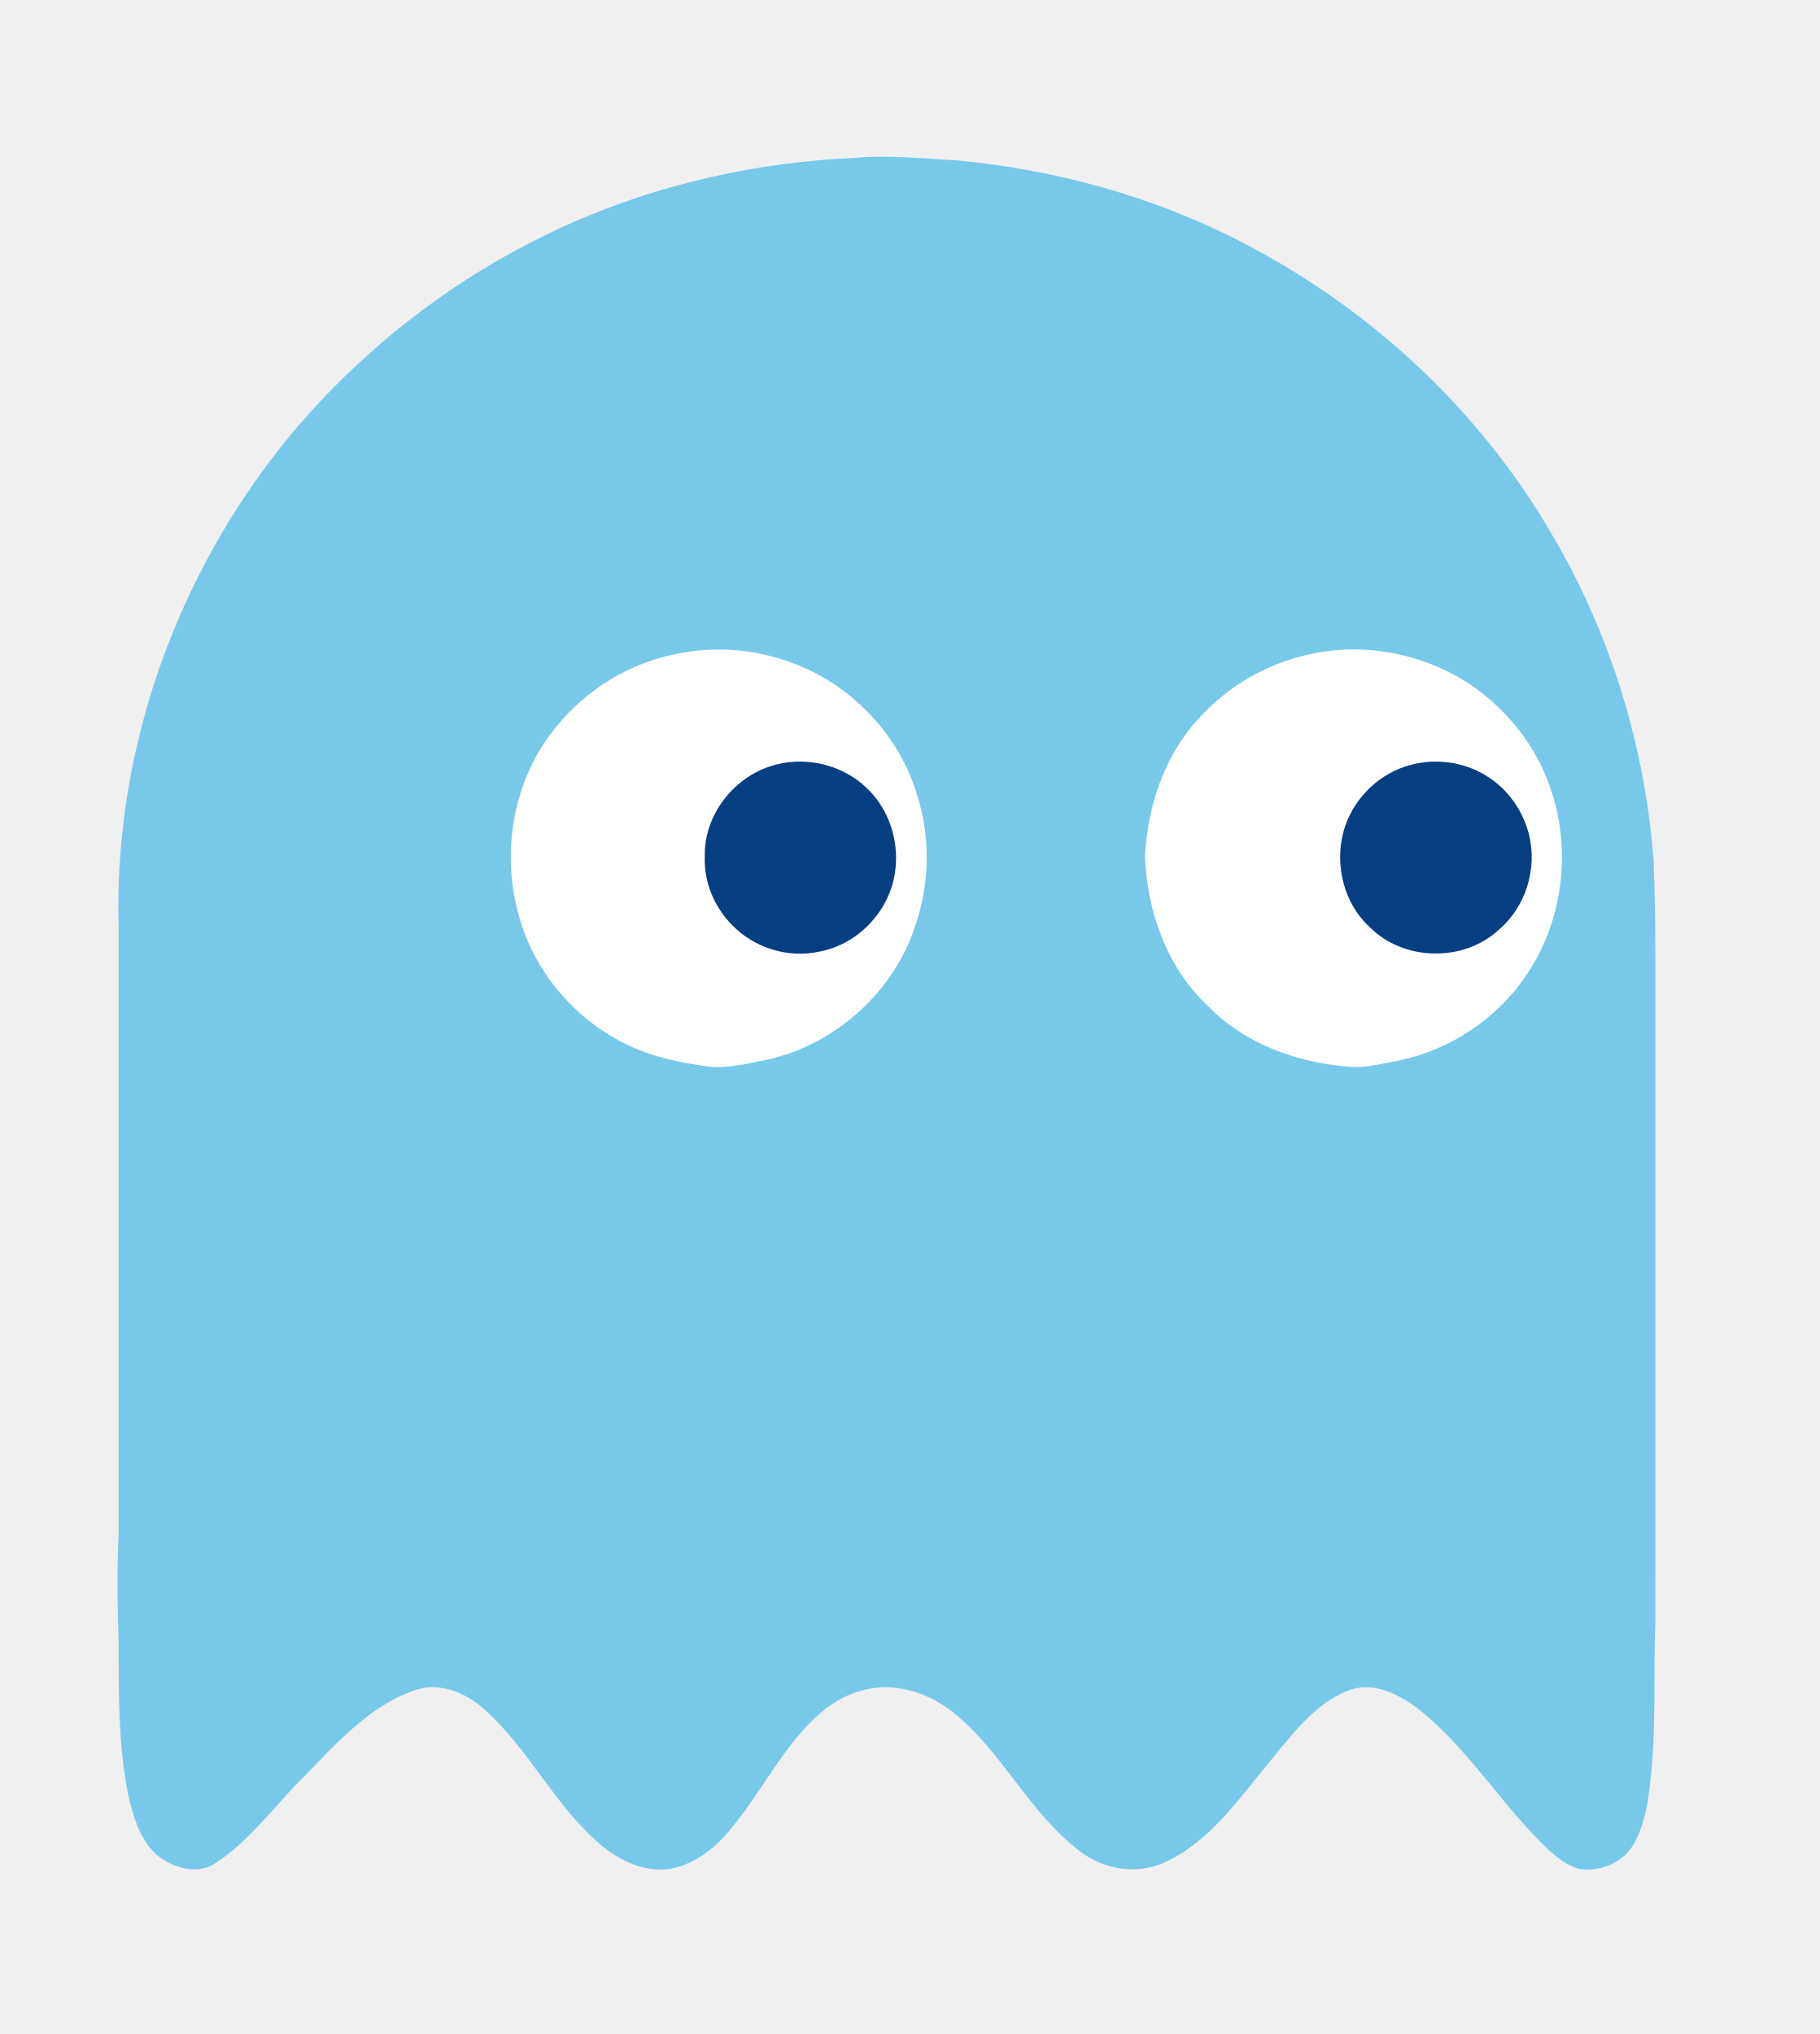
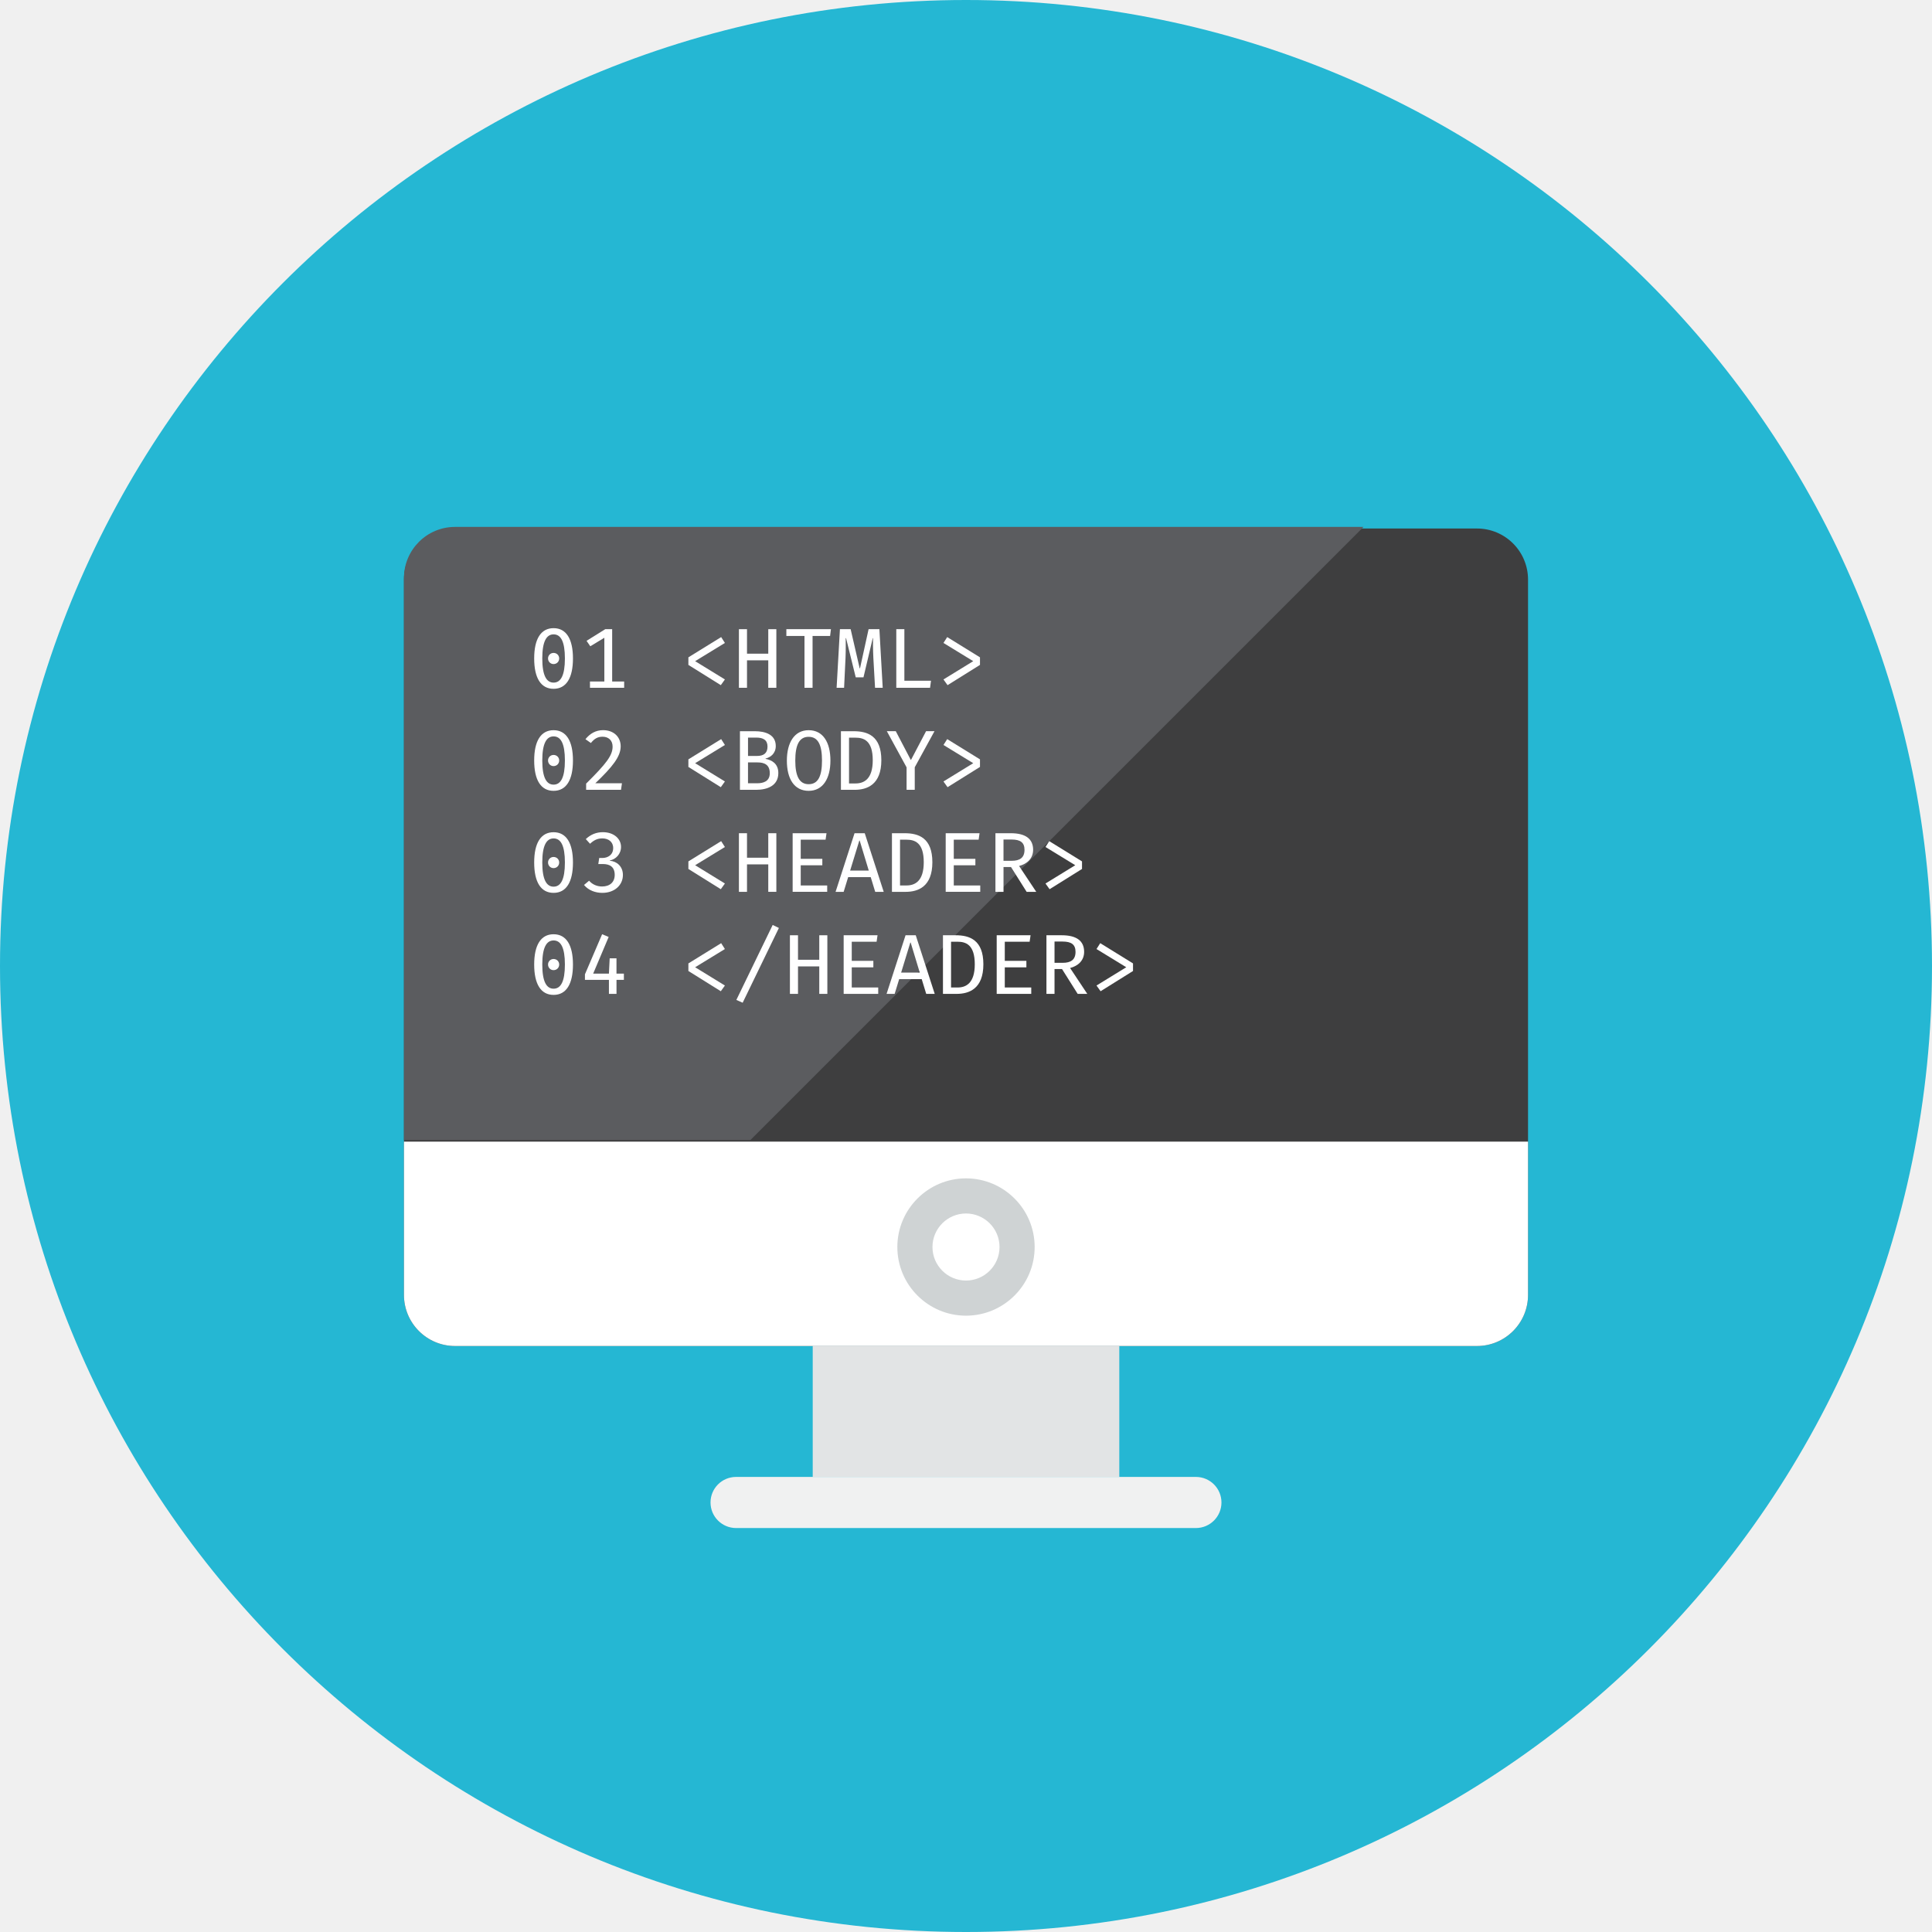
- <svg xmlns="http://www.w3.org/2000/svg" version="1.1" id="logo" x="0px" y="0px" viewBox="0 0 212.5 237.5" enable-background="new 0 0 212.5 237.5" xml:space="preserve">
-   <path id="main" fill="#78C9E9" d="M99.684,18.451c4.017-0.386,8.033,0.069,12.045,0.273c11.729,1.103,23.296,4.312,33.739,9.796  c14.703,7.681,27.338,19.432,35.693,33.8c6.843,11.545,10.894,24.711,11.919,38.089c0.33,8.537,0.187,17.086,0.217,25.631  c-0.004,21.133,0.004,42.266-0.004,63.4c-0.274,6.214,0.148,12.458-0.604,18.646c-0.27,2.506-0.686,5.098-1.967,7.308  c-1.272,2.158-3.938,3.227-6.37,2.822c-1.385-0.391-2.531-1.324-3.59-2.258c-5.411-5.158-9.284-11.779-15.185-16.447  c-2.28-1.729-5.35-3.257-8.22-2.085c-4.073,1.637-6.674,5.385-9.396,8.632c-3.469,4.213-6.769,8.989-11.863,11.351  c-3.183,1.528-7.069,0.942-9.857-1.142c-6.014-4.455-9.131-11.676-14.963-16.327c-2.966-2.383-7.056-3.646-10.786-2.496  c-3.27,0.859-5.762,3.344-7.833,5.892c-2.831,3.578-4.994,7.656-8.055,11.056c-1.694,1.881-3.904,3.387-6.426,3.839  c-2.948,0.396-5.823-0.96-8.029-2.818c-5.363-4.528-8.354-11.168-13.591-15.818c-2.202-2.015-5.45-3.305-8.376-2.145  c-5.263,1.914-9.037,6.273-12.854,10.16c-3.356,3.339-6.148,7.321-10.165,9.935c-2.045,1.398-4.806,0.612-6.639-0.786  c-2.123-1.736-2.931-4.524-3.539-7.091c-1.203-5.936-1.116-12.019-1.138-18.046c-0.134-4.203-0.191-8.41,0.008-12.613  c-0.013-23.596-0.004-47.191-0.004-70.786c-0.704-24.433,9.787-48.85,27.664-65.462c10.638-9.991,23.721-17.413,37.838-21.164  C85.988,19.792,92.819,18.746,99.684,18.451z" />
-   <path fill="#FFFFFF" d="M78.98,76.349c4.62-0.964,9.496-0.543,13.886,1.194c6.739,2.597,12.206,8.407,14.242,15.358  c1.524,4.811,1.463,10.122-0.143,14.907c-2.449,7.92-9.379,14.181-17.46,15.944c-2.254,0.426-4.524,1.063-6.835,0.777  c-3.339-0.456-6.695-1.138-9.722-2.684c-6.092-3.021-10.821-8.74-12.475-15.357c-1.967-7.352-0.425-15.723,4.477-21.62  C68.459,80.518,73.483,77.426,78.98,76.349z" />
-   <path fill="#FFFFFF" d="M153.184,76.345c6.335-1.359,13.183,0.031,18.567,3.626c4.229,2.918,7.629,7.121,9.271,12.023  c2.558,7.291,1.477,15.792-2.979,22.132c-3.417,4.928-8.767,8.467-14.638,9.691c-1.719,0.322-3.435,0.769-5.189,0.781  c-6.361-0.338-12.84-2.592-17.316-7.277c-4.703-4.472-6.957-10.972-7.208-17.355c0.313-5.827,2.258-11.707,6.266-16.058  C143.409,80.053,148.112,77.37,153.184,76.345z" />
-   <path fill="#053F82" d="M89.892,89.493c3.917-1.329,8.528-0.283,11.45,2.657c3.383,3.304,4.273,8.806,2.115,13.014  c-1.502,2.987-4.39,5.297-7.694,5.931c-3.639,0.851-7.686-0.386-10.274-3.079c-2.089-2.097-3.326-5.059-3.192-8.033  C82.176,95.329,85.507,90.926,89.892,89.493z" />
-   <path fill="#053F82" d="M164.122,89.493c3.218-1.073,6.926-0.608,9.739,1.298c2.345,1.515,4.004,3.994,4.681,6.691  c0.973,3.965-0.382,8.398-3.504,11.056c-4.095,3.842-11.138,3.712-15.089-0.274c-3.07-2.792-4.151-7.352-3.04-11.294  C157.908,93.505,160.683,90.596,164.122,89.493z" />
+ <svg xmlns="http://www.w3.org/2000/svg" version="1.0" x="0px" y="0px" width="110px" height="110px" viewBox="0 0 110 110" style="enable-background:new 0 0 110 110;" xml:space="preserve">
+   <g id="Artboard">
+ </g>
+   <g id="Multicolor">
+     <circle style="fill:#25B7D3;" cx="55" cy="55" r="55" />
+     <g>
+       <path style="fill:#3E3E3F;" d="M87,73.727c0,1.607-1.302,2.909-2.909,2.909H25.909c-1.607,0-2.909-1.302-2.909-2.909V33    c0-1.607,1.302-2.909,2.909-2.909h58.182C85.698,30.091,87,31.393,87,33V73.727z" />
+       <rect x="46.273" y="76.636" style="fill:#E2E4E5;" width="17.455" height="7.455" />
+       <path style="fill:#F0F1F1;" d="M69.545,85.545c0,0.803-0.651,1.455-1.455,1.455H41.909c-0.803,0-1.455-0.651-1.455-1.455    s0.651-1.455,1.455-1.455h26.182C68.894,84.091,69.545,84.742,69.545,85.545z" />
+       <path style="fill:#FFFFFF;" d="M87,73.727V65H23v8.727c0,1.607,1.303,2.909,2.909,2.909h58.182C85.697,76.636,87,75.334,87,73.727    z" />
+       <path style="fill:#CFD3D4;" d="M55,74.909c-2.156,0-3.909-1.753-3.909-3.909c0-2.155,1.754-3.909,3.909-3.909    s3.909,1.753,3.909,3.909C58.909,73.156,57.156,74.909,55,74.909z M55,69.091c-1.053,0-1.909,0.856-1.909,1.909    c0,1.053,0.856,1.909,1.909,1.909s1.909-0.856,1.909-1.909C56.909,69.948,56.053,69.091,55,69.091z" />
+       <path style="fill:#5B5C5F;" d="M23,32.909v32h19.724L77.633,30H25.909C24.303,30,23,31.303,23,32.909z" />
+       <g>
+         <path style="fill:#FFFFFF;" d="M30.414,37.489c0-1.104,0.378-1.724,1.104-1.724c0.727,0,1.104,0.62,1.104,1.724     c0,1.109-0.378,1.729-1.104,1.729C30.792,39.218,30.414,38.598,30.414,37.489z M32.163,37.489c0-0.974-0.237-1.371-0.644-1.371     c-0.402,0-0.644,0.397-0.644,1.371c0,0.979,0.242,1.376,0.644,1.376C31.925,38.864,32.163,38.467,32.163,37.489z M31.518,37.174     c0.184,0,0.32,0.14,0.32,0.315c0,0.179-0.136,0.32-0.32,0.32c-0.179,0-0.315-0.141-0.315-0.32     C31.203,37.314,31.339,37.174,31.518,37.174z" />
+         <path style="fill:#FFFFFF;" d="M34.408,36.312l-0.799,0.484l-0.213-0.31l1.066-0.664h0.392v2.979h0.683v0.359H33.59v-0.359h0.819     V36.312z" />
+         <path style="fill:#FFFFFF;" d="M41.06,36.273l0.213,0.334l-1.695,1.037l1.695,1.041l-0.233,0.325l-1.846-1.153v-0.431     L41.06,36.273z" />
+         <path style="fill:#FFFFFF;" d="M43.742,39.16v-1.564h-1.211v1.564h-0.46v-3.337h0.46v1.395h1.211v-1.395h0.46v3.337H43.742z" />
+         <path style="fill:#FFFFFF;" d="M46.264,36.21v2.95h-0.46v-2.95h-1.032v-0.387h2.538l-0.048,0.387H46.264z" />
+         <path style="fill:#FFFFFF;" d="M49.822,39.16l-0.097-1.71c-0.024-0.47-0.024-1.012-0.019-1.119h-0.015l-0.528,2.233h-0.441     l-0.552-2.233h-0.019c0,0.111,0.01,0.688-0.01,1.119l-0.082,1.71h-0.426l0.189-3.337h0.61l0.514,2.228h0.019l0.489-2.228h0.615     l0.189,3.337H49.822z" />
+         <path style="fill:#FFFFFF;" d="M51.031,39.16v-3.337h0.46v2.935h1.516l-0.053,0.402H51.031z" />
+         <path style="fill:#FFFFFF;" d="M55.796,37.426v0.431L53.95,39.01l-0.233-0.325l1.695-1.041l-1.695-1.037l0.213-0.334     L55.796,37.426z" />
+         <path style="fill:#FFFFFF;" d="M30.414,43.298c0-1.104,0.378-1.724,1.104-1.724c0.727,0,1.104,0.62,1.104,1.724     c0,1.109-0.378,1.729-1.104,1.729C30.792,45.027,30.414,44.407,30.414,43.298z M32.163,43.298c0-0.974-0.237-1.371-0.644-1.371     c-0.402,0-0.644,0.397-0.644,1.371c0,0.979,0.242,1.376,0.644,1.376C31.925,44.673,32.163,44.276,32.163,43.298z M31.518,42.983     c0.184,0,0.32,0.14,0.32,0.315c0,0.179-0.136,0.32-0.32,0.32c-0.179,0-0.315-0.141-0.315-0.32     C31.203,43.123,31.339,42.983,31.518,42.983z" />
+         <path style="fill:#FFFFFF;" d="M33.895,44.596h1.516l-0.053,0.373h-1.986v-0.354c1.153-1.143,1.507-1.604,1.507-2.107     c0-0.359-0.242-0.562-0.567-0.562c-0.276,0-0.465,0.102-0.669,0.358l-0.31-0.218c0.262-0.324,0.591-0.514,1.003-0.514     c0.61,0,1.003,0.388,1.003,0.921C35.338,43.075,34.878,43.656,33.895,44.596z" />
+         <path style="fill:#FFFFFF;" d="M41.06,42.082l0.213,0.334l-1.695,1.037l1.695,1.041l-0.233,0.325l-1.846-1.153v-0.431     L41.06,42.082z" />
+         <path style="fill:#FFFFFF;" d="M43.049,44.969h-0.92v-3.337h0.848c0.596,0,1.192,0.189,1.192,0.843     c0,0.426-0.3,0.649-0.581,0.712v0.019c0.334,0.063,0.727,0.257,0.727,0.809C44.313,44.746,43.674,44.969,43.049,44.969z      M43.059,41.995h-0.47v1.046h0.509c0.388,0,0.601-0.16,0.601-0.538C43.698,42.135,43.456,41.995,43.059,41.995z M43.131,43.409     h-0.543v1.187h0.523c0.325,0,0.717-0.092,0.717-0.572C43.829,43.535,43.514,43.409,43.131,43.409z" />
+         <path style="fill:#FFFFFF;" d="M46.041,45.027c-0.819,0-1.24-0.683-1.24-1.719c0-1.017,0.421-1.734,1.24-1.734     c0.819,0,1.24,0.693,1.24,1.729C47.281,44.32,46.859,45.027,46.041,45.027z M46.041,41.951c-0.543,0-0.761,0.475-0.761,1.356     s0.233,1.342,0.761,1.342c0.543,0,0.76-0.465,0.76-1.347C46.801,42.421,46.583,41.951,46.041,41.951z" />
+         <path style="fill:#FFFFFF;" d="M48.659,44.969h-0.78v-3.337h0.727c0.79,0,1.574,0.266,1.574,1.652     C50.18,44.678,49.367,44.969,48.659,44.969z M48.708,42H48.34v2.606h0.373c0.475,0,0.978-0.242,0.978-1.322     C49.691,42.15,49.163,42,48.708,42z" />
+         <path style="fill:#FFFFFF;" d="M52.082,43.685v1.284h-0.465V43.69l-1.124-2.059h0.509l0.853,1.632h0.015l0.857-1.632h0.479     L52.082,43.685z" />
+         <path style="fill:#FFFFFF;" d="M55.796,43.235v0.431l-1.846,1.153l-0.233-0.325l1.695-1.041l-1.695-1.037l0.213-0.334     L55.796,43.235z" />
+         <path style="fill:#FFFFFF;" d="M30.414,49.107c0-1.104,0.378-1.724,1.104-1.724c0.727,0,1.104,0.62,1.104,1.724     c0,1.109-0.378,1.729-1.104,1.729C30.792,50.836,30.414,50.216,30.414,49.107z M32.163,49.107c0-0.974-0.237-1.371-0.644-1.371     c-0.402,0-0.644,0.397-0.644,1.371c0,0.979,0.242,1.376,0.644,1.376C31.925,50.482,32.163,50.085,32.163,49.107z M31.518,48.792     c0.184,0,0.32,0.14,0.32,0.315c0,0.179-0.136,0.32-0.32,0.32c-0.179,0-0.315-0.141-0.315-0.32     C31.203,48.932,31.339,48.792,31.518,48.792z" />
+         <path style="fill:#FFFFFF;" d="M34.292,50.836c-0.388,0-0.785-0.14-1.041-0.45l0.29-0.242c0.189,0.223,0.465,0.329,0.736,0.329     c0.45,0,0.722-0.252,0.722-0.659c0-0.465-0.286-0.62-0.678-0.62h-0.257l0.053-0.344h0.175c0.32,0,0.62-0.179,0.62-0.567     c0-0.354-0.271-0.548-0.615-0.548c-0.286,0-0.484,0.102-0.702,0.305l-0.242-0.266c0.286-0.271,0.615-0.393,0.969-0.393     c0.639,0,1.037,0.383,1.037,0.838c0,0.407-0.3,0.708-0.634,0.771v0.019c0.368,0.024,0.741,0.3,0.741,0.809     C35.464,50.395,34.994,50.836,34.292,50.836z" />
+         <path style="fill:#FFFFFF;" d="M41.06,47.891l0.213,0.334l-1.695,1.037l1.695,1.041l-0.233,0.325l-1.846-1.153v-0.431     L41.06,47.891z" />
+         <path style="fill:#FFFFFF;" d="M43.742,50.778v-1.564h-1.211v1.564h-0.46V47.44h0.46v1.395h1.211V47.44h0.46v3.337H43.742z" />
+         <path style="fill:#FFFFFF;" d="M45.59,47.808v1.09h1.23v0.368h-1.23v1.148h1.507v0.363H45.13V47.44h1.928l-0.053,0.368H45.59z" />
+         <path style="fill:#FFFFFF;" d="M49.575,49.94h-1.284l-0.257,0.838h-0.46l1.08-3.337h0.581l1.08,3.337h-0.484L49.575,49.94z      M48.403,49.567h1.061l-0.518-1.71h-0.019L48.403,49.567z" />
+         <path style="fill:#FFFFFF;" d="M51.564,50.778h-0.78V47.44h0.727c0.79,0,1.574,0.266,1.574,1.652     C53.085,50.487,52.271,50.778,51.564,50.778z M51.612,47.808h-0.368v2.606h0.373c0.475,0,0.978-0.242,0.978-1.322     C52.596,47.959,52.068,47.808,51.612,47.808z" />
+         <path style="fill:#FFFFFF;" d="M54.304,47.808v1.09h1.23v0.368h-1.23v1.148h1.507v0.363h-1.967V47.44h1.928l-0.053,0.368H54.304z     " />
+         <path style="fill:#FFFFFF;" d="M58.022,49.306L59,50.778h-0.547l-0.891-1.414h-0.426v1.414h-0.46V47.44h0.877     c0.833,0,1.269,0.319,1.269,0.944C58.821,48.884,58.472,49.189,58.022,49.306z M57.595,47.799h-0.46v1.211H57.6     c0.465,0,0.731-0.174,0.731-0.625C58.332,47.968,58.094,47.799,57.595,47.799z" />
+         <path style="fill:#FFFFFF;" d="M61.605,49.044v0.431l-1.846,1.153l-0.233-0.325l1.695-1.041l-1.695-1.037l0.213-0.334     L61.605,49.044z" />
+         <path style="fill:#FFFFFF;" d="M30.414,54.916c0-1.104,0.378-1.724,1.104-1.724c0.727,0,1.104,0.62,1.104,1.724     c0,1.109-0.378,1.729-1.104,1.729C30.792,56.645,30.414,56.025,30.414,54.916z M32.163,54.916c0-0.974-0.237-1.371-0.644-1.371     c-0.402,0-0.644,0.397-0.644,1.371c0,0.979,0.242,1.376,0.644,1.376C31.925,56.292,32.163,55.894,32.163,54.916z M31.518,54.601     c0.184,0,0.32,0.14,0.32,0.315c0,0.179-0.136,0.32-0.32,0.32c-0.179,0-0.315-0.141-0.315-0.32     C31.203,54.742,31.339,54.601,31.518,54.601z" />
+         <path style="fill:#FFFFFF;" d="M35.101,55.788v0.799H34.67v-0.799h-1.366v-0.315l0.978-2.282l0.373,0.155l-0.882,2.088h0.896     l0.044-0.872h0.387v0.872h0.421v0.354H35.101z" />
+         <path style="fill:#FFFFFF;" d="M41.06,53.7l0.213,0.334l-1.695,1.037l1.695,1.041l-0.233,0.325l-1.846-1.153v-0.431L41.06,53.7z" />
+         <path style="fill:#FFFFFF;" d="M42.284,57.091l-0.359-0.16l2.068-4.267l0.354,0.17L42.284,57.091z" />
+         <path style="fill:#FFFFFF;" d="M46.646,56.587v-1.564h-1.211v1.564h-0.46V53.25h0.46v1.395h1.211V53.25h0.46v3.337H46.646z" />
+         <path style="fill:#FFFFFF;" d="M48.495,53.618v1.09h1.23v0.368h-1.23v1.148h1.507v0.363h-1.967V53.25h1.928l-0.053,0.368H48.495z     " />
+         <path style="fill:#FFFFFF;" d="M52.479,55.749h-1.284l-0.257,0.838h-0.46l1.08-3.337h0.581l1.08,3.337h-0.484L52.479,55.749z      M51.307,55.376h1.061l-0.518-1.71H51.83L51.307,55.376z" />
+         <path style="fill:#FFFFFF;" d="M54.468,56.587h-0.78V53.25h0.727c0.79,0,1.574,0.266,1.574,1.652     C55.989,56.297,55.176,56.587,54.468,56.587z M54.517,53.618h-0.368v2.606h0.373c0.475,0,0.978-0.242,0.978-1.322     C55.5,53.768,54.972,53.618,54.517,53.618z" />
+         <path style="fill:#FFFFFF;" d="M57.208,53.618v1.09h1.23v0.368h-1.23v1.148h1.507v0.363h-1.967V53.25h1.928l-0.053,0.368H57.208z     " />
+         <path style="fill:#FFFFFF;" d="M60.926,55.114l0.979,1.473h-0.547l-0.891-1.414H60.04v1.414h-0.46V53.25h0.877     c0.833,0,1.269,0.319,1.269,0.944C61.726,54.693,61.377,54.998,60.926,55.114z M60.5,53.608h-0.46v1.211h0.465     c0.465,0,0.731-0.174,0.731-0.625C61.236,53.778,60.999,53.608,60.5,53.608z" />
+         <path style="fill:#FFFFFF;" d="M64.509,54.853v0.431l-1.846,1.153l-0.233-0.325l1.695-1.041l-1.695-1.037l0.213-0.334     L64.509,54.853z" />
+       </g>
+     </g>
+   </g>
</svg>
